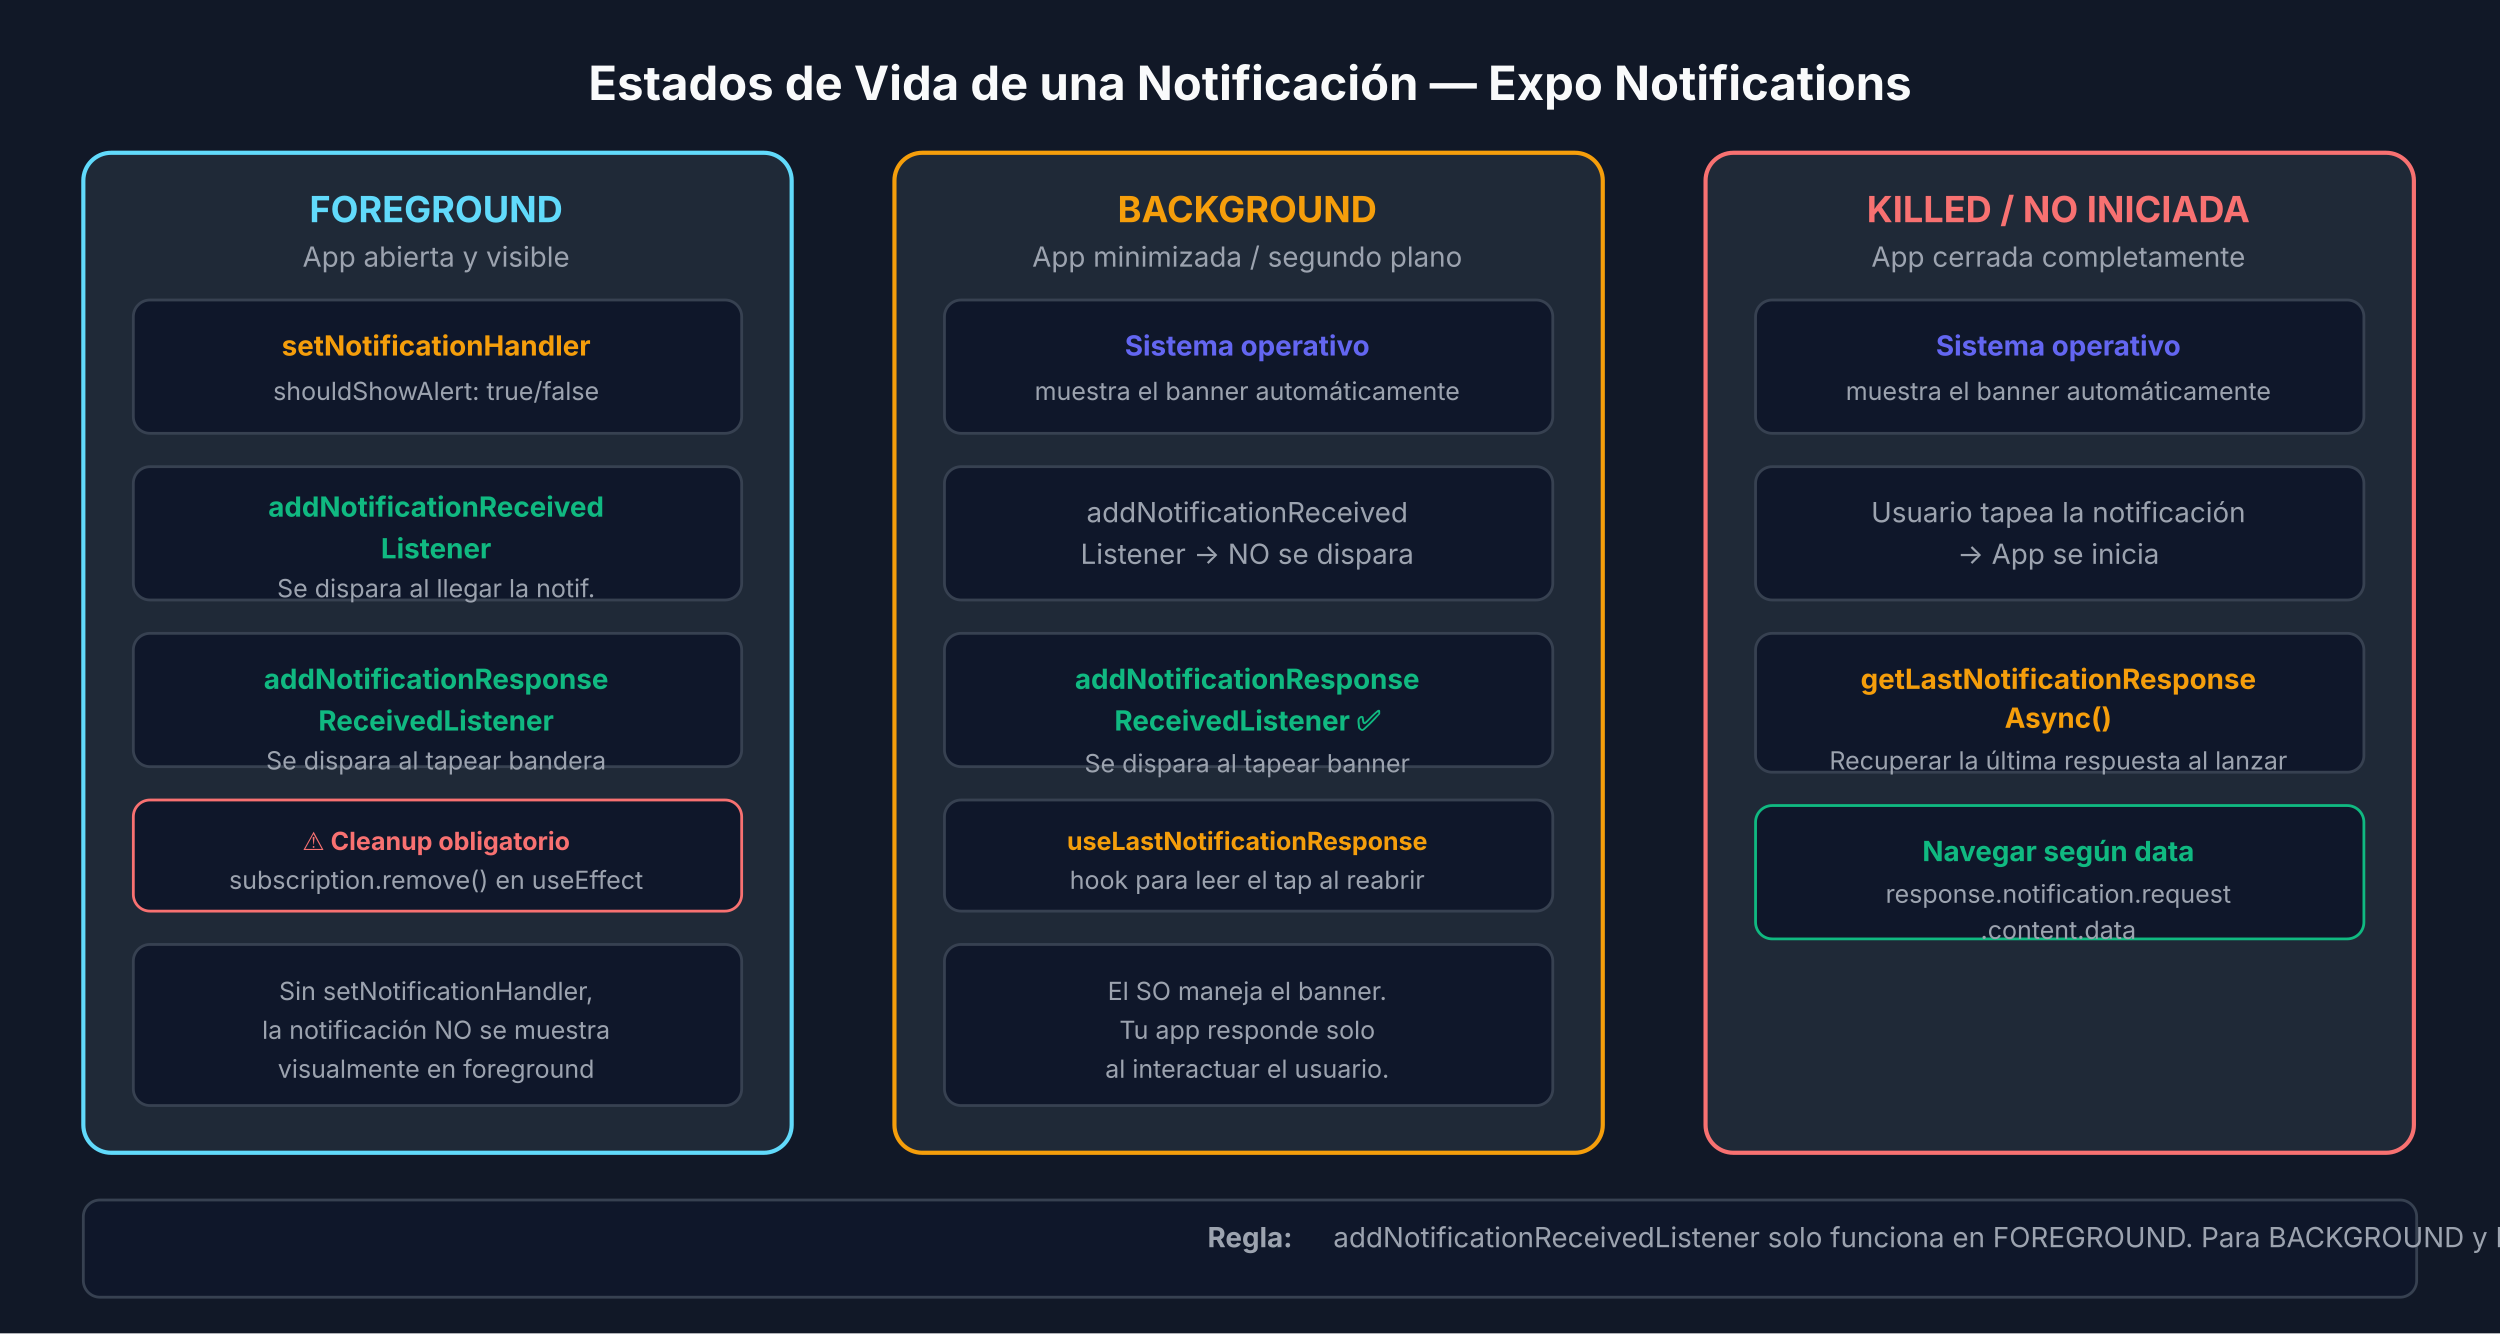
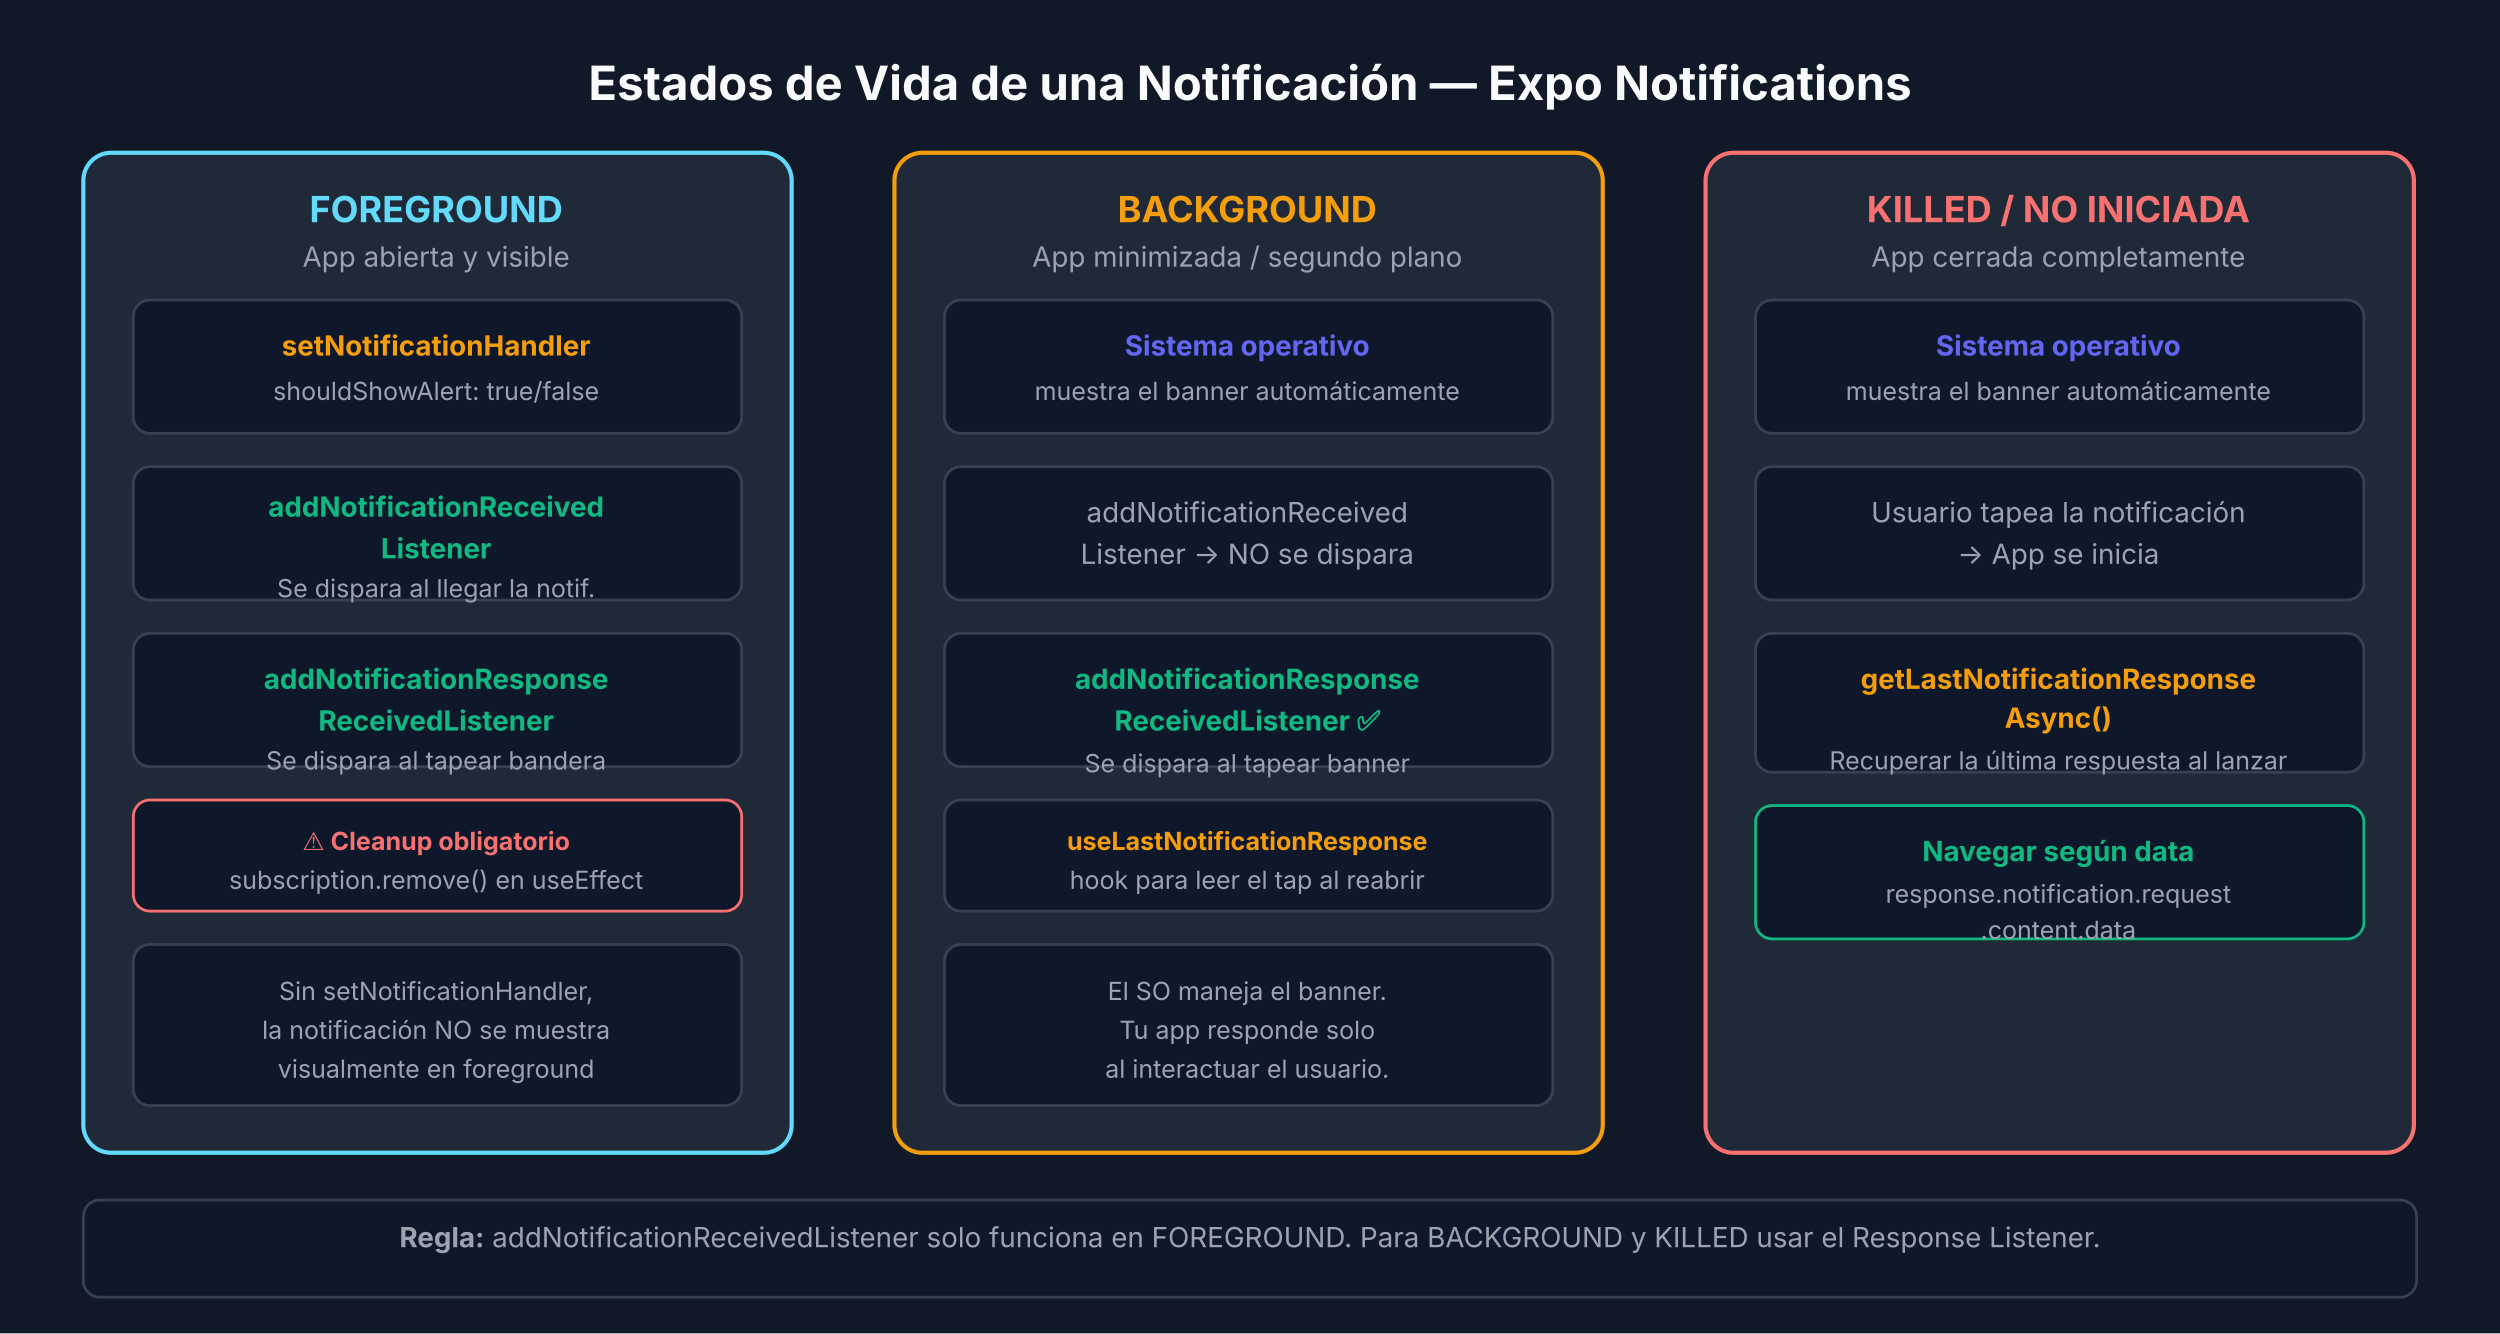
<svg xmlns="http://www.w3.org/2000/svg" viewBox="0 0 900 480" width="900" height="480" style="font-family: Inter, Roboto, sans-serif;">
  <rect width="900" height="480" fill="#111827" />
  <text x="450" y="36" text-anchor="middle" fill="#F9FAFB" font-size="17" font-weight="700">Estados de Vida de una Notificación — Expo Notifications</text>
  <rect x="30" y="55" width="255" height="360" rx="10" fill="#1F2937" stroke="#61DAFB" stroke-width="1.5" />
  <text x="157" y="80" text-anchor="middle" fill="#61DAFB" font-size="13" font-weight="700">FOREGROUND</text>
  <text x="157" y="96" text-anchor="middle" fill="#9CA3AF" font-size="10">App abierta y visible</text>
  <rect x="48" y="108" width="219" height="48" rx="6" fill="#0F172A" stroke="#374151" stroke-width="1" />
  <text x="157" y="128" text-anchor="middle" fill="#F59E0B" font-size="10" font-weight="700">setNotificationHandler</text>
  <text x="157" y="144" text-anchor="middle" fill="#9CA3AF" font-size="9">shouldShowAlert: true/false</text>
  <rect x="48" y="168" width="219" height="48" rx="6" fill="#0F172A" stroke="#374151" stroke-width="1" />
  <text x="157" y="186" text-anchor="middle" fill="#10B981" font-size="10" font-weight="700">addNotificationReceived</text>
  <text x="157" y="201" text-anchor="middle" fill="#10B981" font-size="10" font-weight="700">Listener</text>
  <text x="157" y="215" text-anchor="middle" fill="#9CA3AF" font-size="9">Se dispara al llegar la notif.</text>
  <rect x="48" y="228" width="219" height="48" rx="6" fill="#0F172A" stroke="#374151" stroke-width="1" />
  <text x="157" y="248" text-anchor="middle" fill="#10B981" font-size="10" font-weight="700">addNotificationResponse</text>
  <text x="157" y="263" text-anchor="middle" fill="#10B981" font-size="10" font-weight="700">ReceivedListener</text>
  <text x="157" y="277" text-anchor="middle" fill="#9CA3AF" font-size="9">Se dispara al tapear bandera</text>
  <rect x="48" y="288" width="219" height="40" rx="6" fill="#0F172A" stroke="#F87171" stroke-width="1" />
  <text x="157" y="306" text-anchor="middle" fill="#F87171" font-size="9" font-weight="700">⚠️ Cleanup obligatorio</text>
  <text x="157" y="320" text-anchor="middle" fill="#9CA3AF" font-size="9">subscription.remove() en useEffect</text>
  <rect x="48" y="340" width="219" height="58" rx="6" fill="#0F172A" stroke="#374151" stroke-width="1" />
  <text x="157" y="360" text-anchor="middle" fill="#9CA3AF" font-size="9">Sin setNotificationHandler,</text>
  <text x="157" y="374" text-anchor="middle" fill="#9CA3AF" font-size="9">la notificación NO se muestra</text>
  <text x="157" y="388" text-anchor="middle" fill="#9CA3AF" font-size="9">visualmente en foreground</text>
  <rect x="322" y="55" width="255" height="360" rx="10" fill="#1F2937" stroke="#F59E0B" stroke-width="1.5" />
  <text x="449" y="80" text-anchor="middle" fill="#F59E0B" font-size="13" font-weight="700">BACKGROUND</text>
  <text x="449" y="96" text-anchor="middle" fill="#9CA3AF" font-size="10">App minimizada / segundo plano</text>
  <rect x="340" y="108" width="219" height="48" rx="6" fill="#0F172A" stroke="#374151" stroke-width="1" />
  <text x="449" y="128" text-anchor="middle" fill="#6366F1" font-size="10" font-weight="700">Sistema operativo</text>
  <text x="449" y="144" text-anchor="middle" fill="#9CA3AF" font-size="9">muestra el banner automáticamente</text>
  <rect x="340" y="168" width="219" height="48" rx="6" fill="#0F172A" stroke="#374151" stroke-width="1" />
  <text x="449" y="188" text-anchor="middle" fill="#9CA3AF" font-size="10">addNotificationReceived</text>
  <text x="449" y="203" text-anchor="middle" fill="#9CA3AF" font-size="10">Listener → NO se dispara</text>
  <rect x="340" y="228" width="219" height="48" rx="6" fill="#0F172A" stroke="#374151" stroke-width="1" />
  <text x="449" y="248" text-anchor="middle" fill="#10B981" font-size="10" font-weight="700">addNotificationResponse</text>
  <text x="449" y="263" text-anchor="middle" fill="#10B981" font-size="10" font-weight="700">ReceivedListener ✅</text>
  <text x="449" y="278" text-anchor="middle" fill="#9CA3AF" font-size="9">Se dispara al tapear banner</text>
  <rect x="340" y="288" width="219" height="40" rx="6" fill="#0F172A" stroke="#374151" stroke-width="1" />
  <text x="449" y="306" text-anchor="middle" fill="#F59E0B" font-size="9" font-weight="700">useLastNotificationResponse</text>
  <text x="449" y="320" text-anchor="middle" fill="#9CA3AF" font-size="9">hook para leer el tap al reabrir</text>
  <rect x="340" y="340" width="219" height="58" rx="6" fill="#0F172A" stroke="#374151" stroke-width="1" />
  <text x="449" y="360" text-anchor="middle" fill="#9CA3AF" font-size="9">El SO maneja el banner.</text>
  <text x="449" y="374" text-anchor="middle" fill="#9CA3AF" font-size="9">Tu app responde solo</text>
  <text x="449" y="388" text-anchor="middle" fill="#9CA3AF" font-size="9">al interactuar el usuario.</text>
  <rect x="614" y="55" width="255" height="360" rx="10" fill="#1F2937" stroke="#F87171" stroke-width="1.5" />
  <text x="741" y="80" text-anchor="middle" fill="#F87171" font-size="13" font-weight="700">KILLED / NO INICIADA</text>
  <text x="741" y="96" text-anchor="middle" fill="#9CA3AF" font-size="10">App cerrada completamente</text>
  <rect x="632" y="108" width="219" height="48" rx="6" fill="#0F172A" stroke="#374151" stroke-width="1" />
  <text x="741" y="128" text-anchor="middle" fill="#6366F1" font-size="10" font-weight="700">Sistema operativo</text>
  <text x="741" y="144" text-anchor="middle" fill="#9CA3AF" font-size="9">muestra el banner automáticamente</text>
  <rect x="632" y="168" width="219" height="48" rx="6" fill="#0F172A" stroke="#374151" stroke-width="1" />
  <text x="741" y="188" text-anchor="middle" fill="#9CA3AF" font-size="10">Usuario tapea la notificación</text>
  <text x="741" y="203" text-anchor="middle" fill="#9CA3AF" font-size="10">→ App se inicia</text>
  <rect x="632" y="228" width="219" height="50" rx="6" fill="#0F172A" stroke="#374151" stroke-width="1" />
  <text x="741" y="248" text-anchor="middle" fill="#F59E0B" font-size="10" font-weight="700">getLastNotificationResponse</text>
  <text x="741" y="262" text-anchor="middle" fill="#F59E0B" font-size="10" font-weight="700">Async()</text>
  <text x="741" y="277" text-anchor="middle" fill="#9CA3AF" font-size="9">Recuperar la última respuesta al lanzar</text>
  <rect x="632" y="290" width="219" height="48" rx="6" fill="#0F172A" stroke="#10B981" stroke-width="1" />
  <text x="741" y="310" text-anchor="middle" fill="#10B981" font-size="10" font-weight="700">Navegar según data</text>
  <text x="741" y="325" text-anchor="middle" fill="#9CA3AF" font-size="9">response.notification.request</text>
  <text x="741" y="338" text-anchor="middle" fill="#9CA3AF" font-size="9">.content.data</text>
  <rect x="30" y="432" width="840" height="35" rx="6" fill="#0F172A" stroke="#374151" stroke-width="1" />
-   <text x="450" y="449" text-anchor="middle" fill="#9CA3AF" font-size="10" font-weight="700">Regla: </text>
-   <text x="480" y="449" fill="#9CA3AF" font-size="10">addNotificationReceivedListener solo funciona en FOREGROUND. Para BACKGROUND y KILLED usar el Response Listener.</text>
+   <text x="450" y="449" text-anchor="middle" fill="#9CA3AF" font-size="10">
+     <tspan font-weight="700">Regla:</tspan> addNotificationReceivedListener solo funciona en FOREGROUND. Para BACKGROUND y KILLED usar el Response Listener.</text>
</svg>
